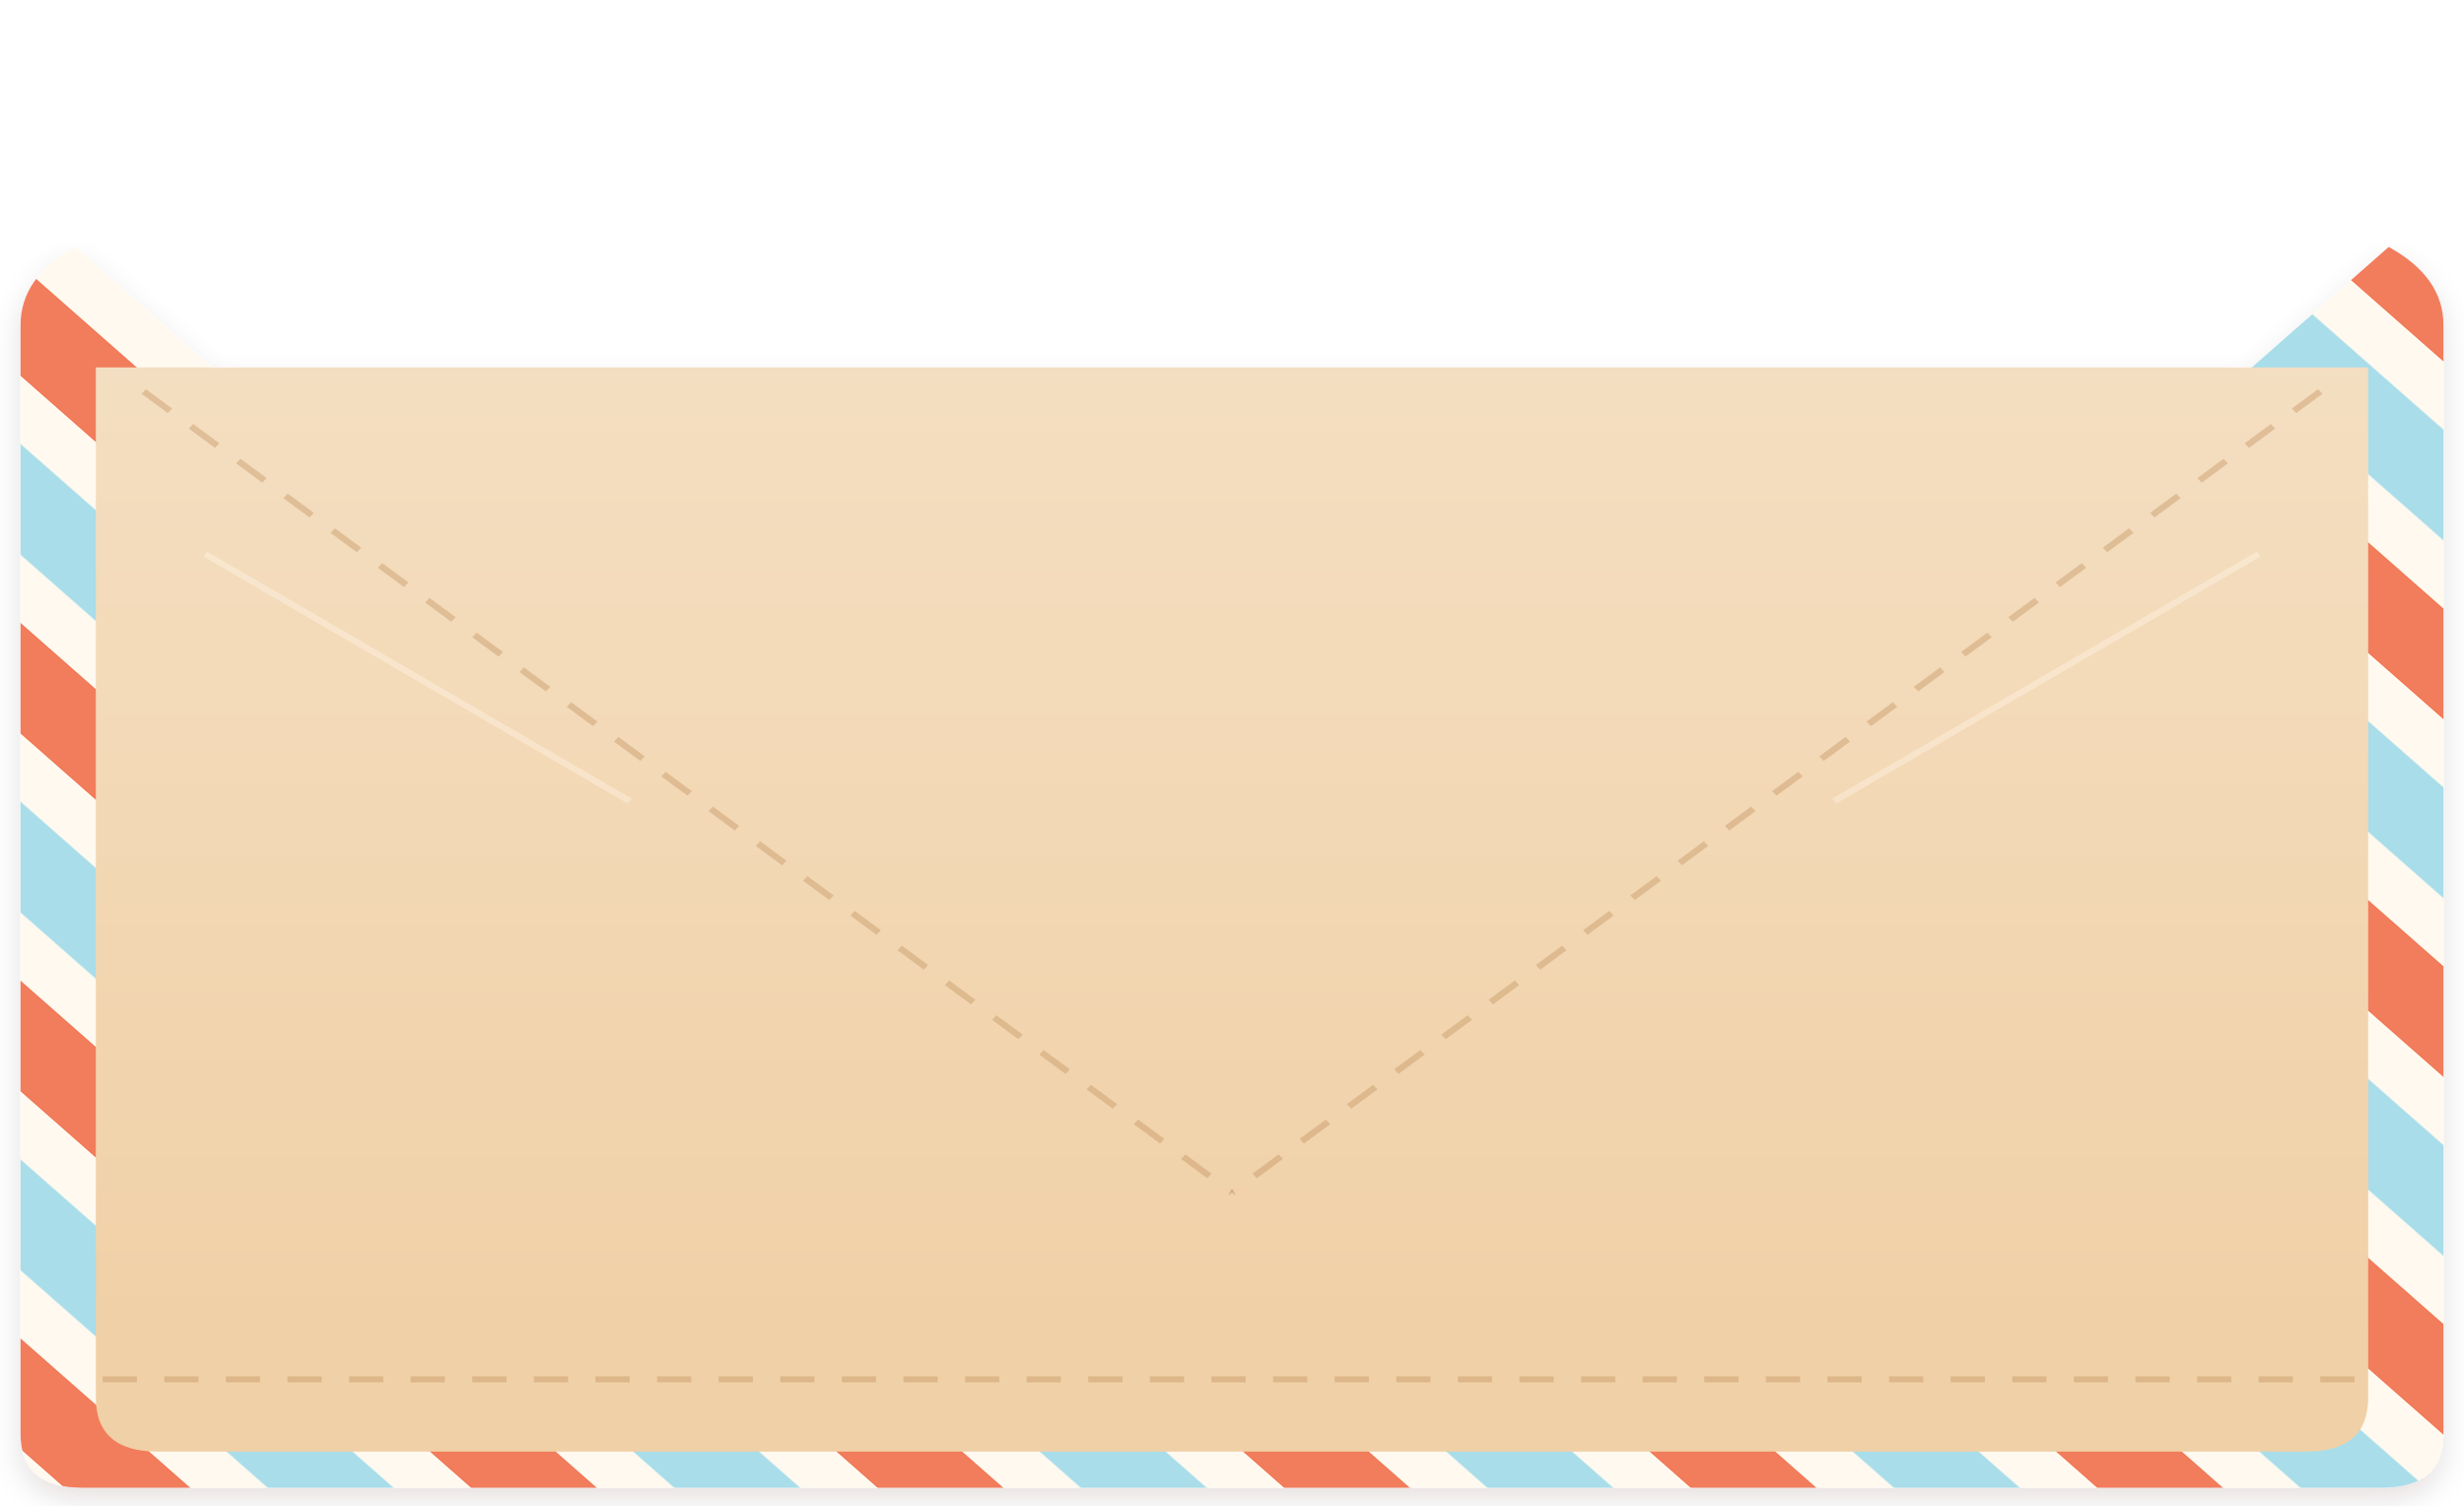
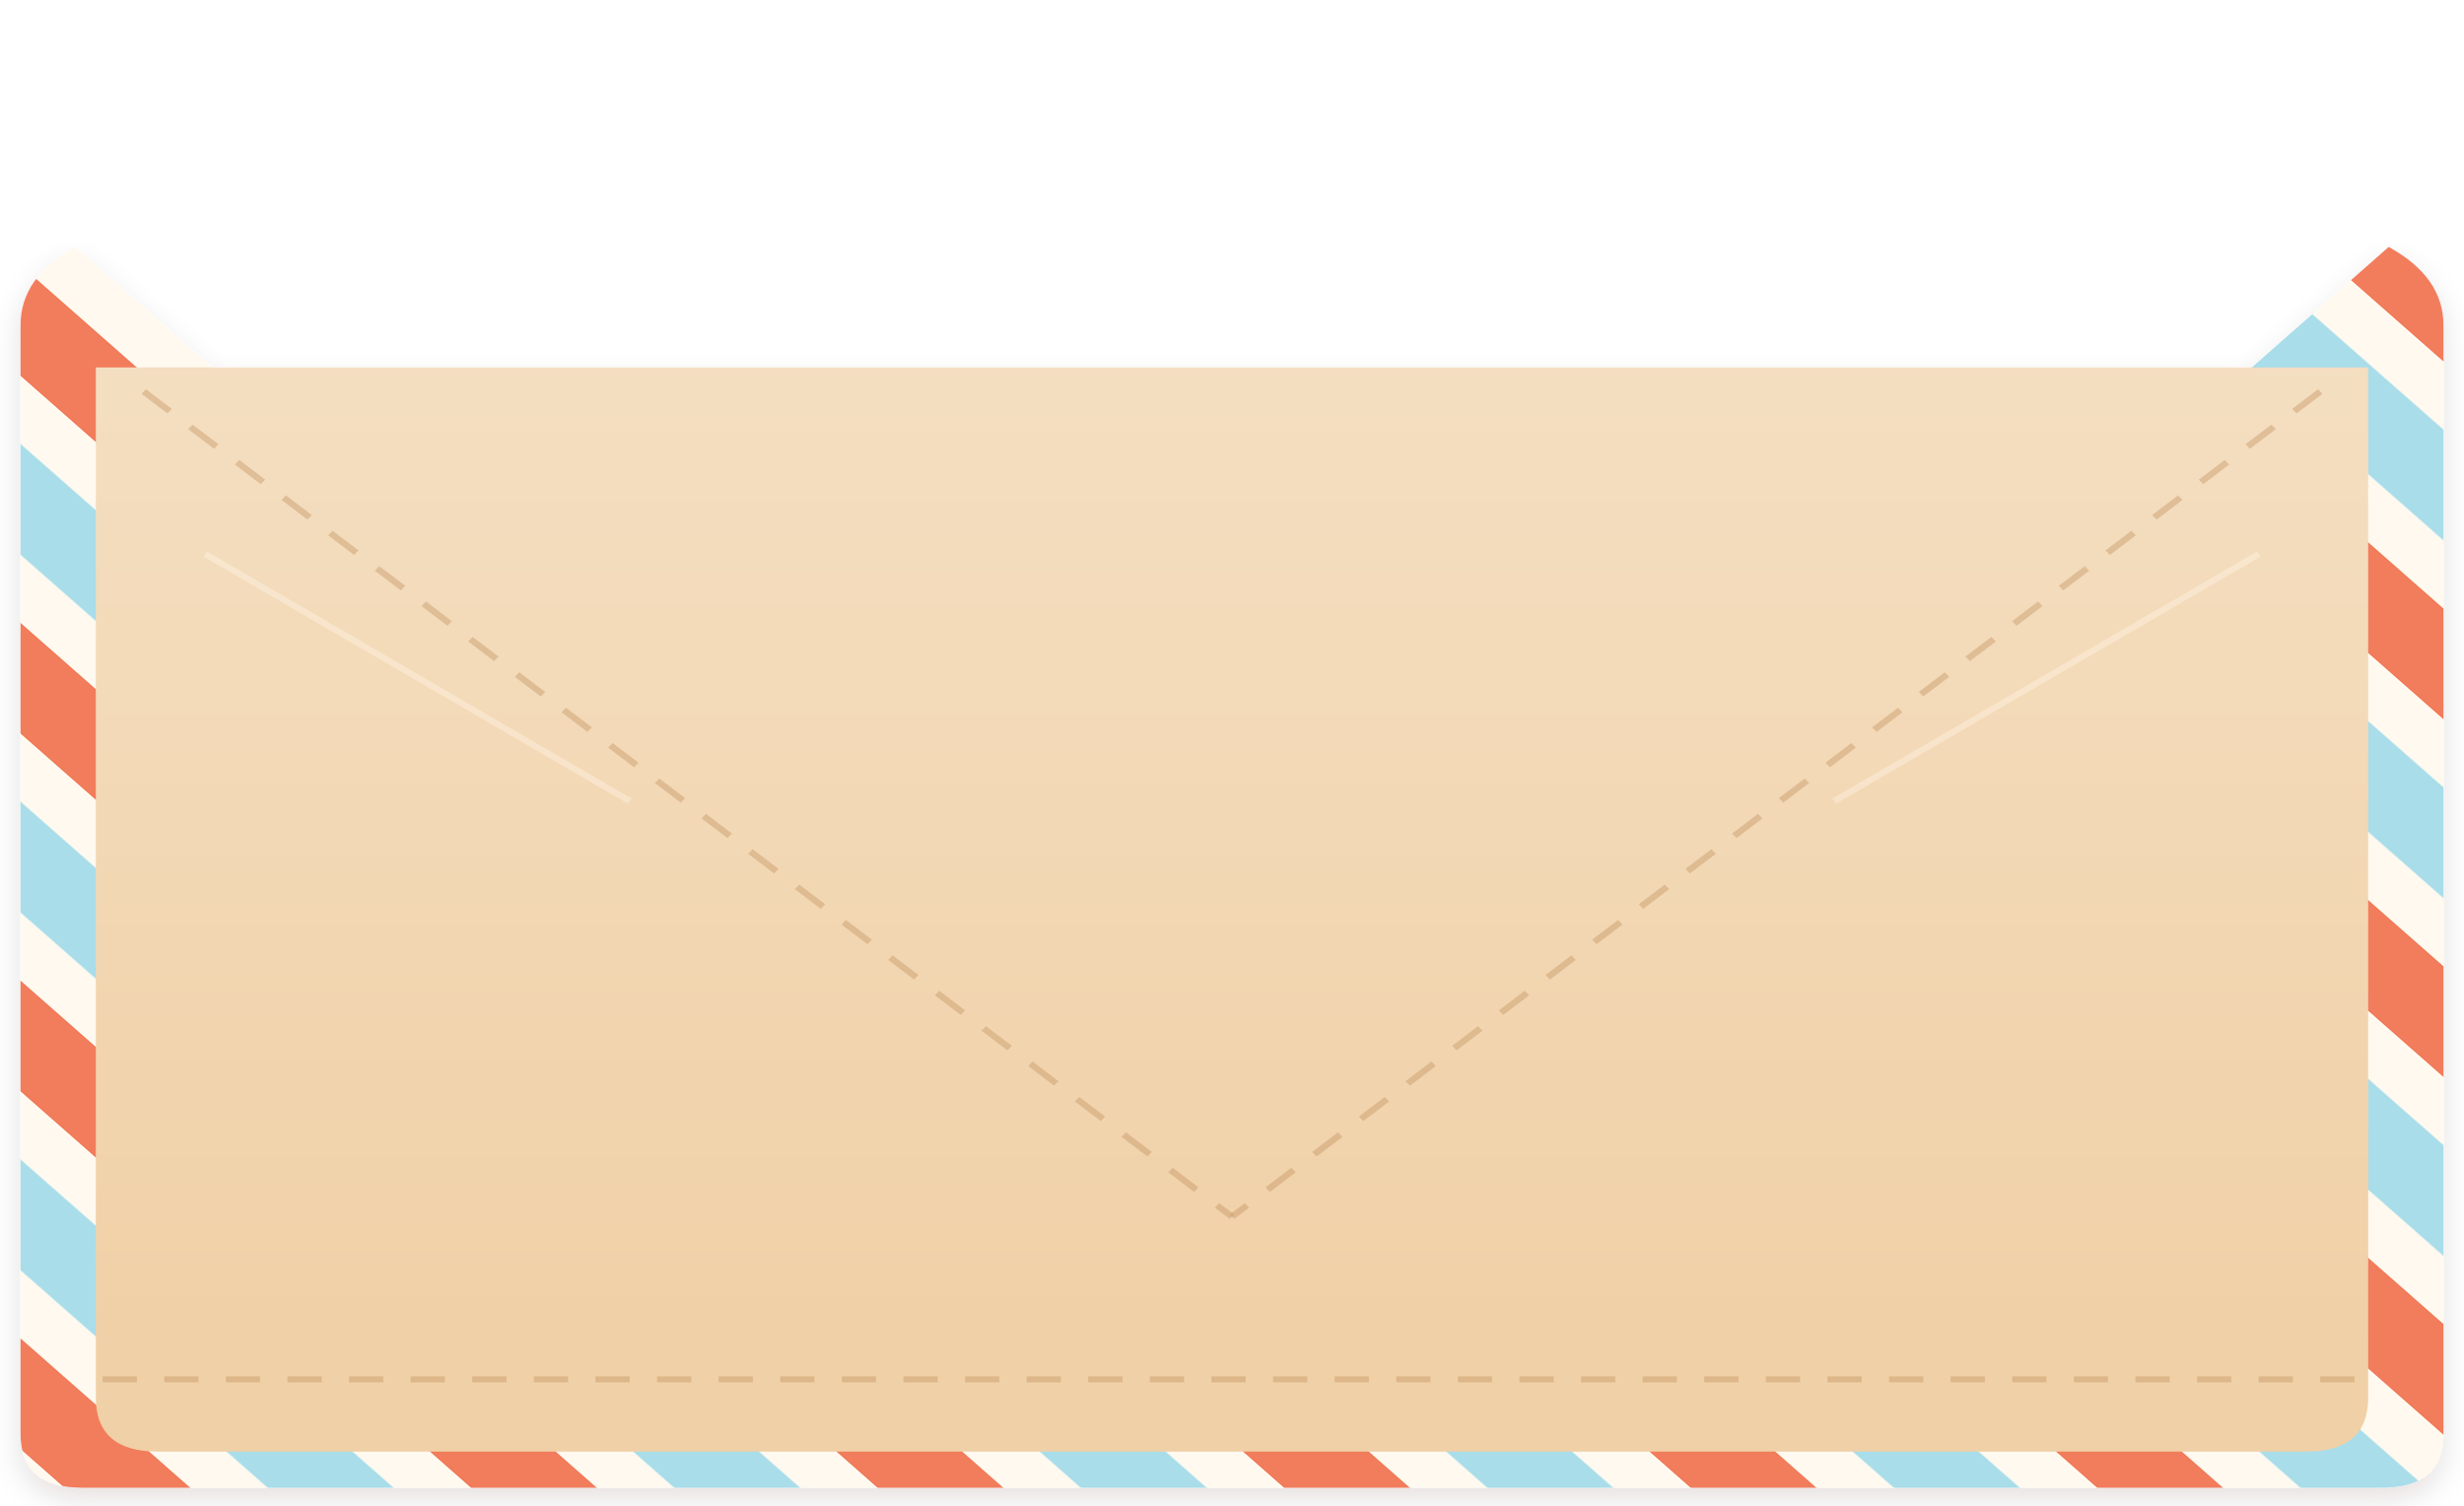
<svg xmlns="http://www.w3.org/2000/svg" width="360" height="220" viewBox="0 0 360 220" fill="none">
  <defs>
    <pattern id="airmail" width="42" height="42" patternUnits="userSpaceOnUse" patternTransform="rotate(-45)">
      <rect width="42" height="42" fill="#FFF9EF" />
      <rect width="13" height="42" fill="#F27D5C" />
      <rect x="21" width="13" height="42" fill="#A9DDEA" />
    </pattern>
    <linearGradient id="kraftShoulder" x1="180" y1="54" x2="180" y2="224" gradientUnits="userSpaceOnUse">
      <stop stop-color="#F4DFC2" />
      <stop offset="0.62" stop-color="#F2D6B1" />
      <stop offset="1" stop-color="#F0D0A6" />
    </linearGradient>
    <filter id="paperShadow" x="-8%" y="-8%" width="116%" height="122%">
      <feDropShadow dx="0" dy="2" stdDeviation="2.2" flood-color="#3F281A" flood-opacity="0.12" />
    </filter>
  </defs>
  <g transform="scale(1 0.88)" filter="url(#paperShadow)">
    <path d="M3 54Q3 46 11 41L180 210L349 41Q357 46 357 54V238Q357 247 348 247H12Q3 247 3 238V54Z" fill="url(#airmail)" />
    <path d="M14 61H346V232Q346 241 337 241H23Q14 241 14 232V61Z" fill="url(#kraftShoulder)" />
-     <path d="M21 65L180 198" stroke="#C39562" stroke-opacity="0.42" stroke-width="1" stroke-dasharray="5 4" />
-     <path d="M339 65L180 198" stroke="#C39562" stroke-opacity="0.42" stroke-width="1" stroke-dasharray="5 4" />
+     <path d="M21 65L180 202" stroke="#C39562" stroke-opacity="0.42" stroke-width="1" stroke-dasharray="5 4" />
+     <path d="M339 65L180 202" stroke="#C39562" stroke-opacity="0.42" stroke-width="1" stroke-dasharray="5 4" />
    <path d="M15 229H345" stroke="#C39562" stroke-opacity="0.42" stroke-width="1" stroke-dasharray="5 4" />
    <path d="M30 92L92 133" stroke="#FFF4E4" stroke-opacity="0.42" stroke-width="1" />
    <path d="M330 92L268 133" stroke="#FFF4E4" stroke-opacity="0.42" stroke-width="1" />
  </g>
</svg>
